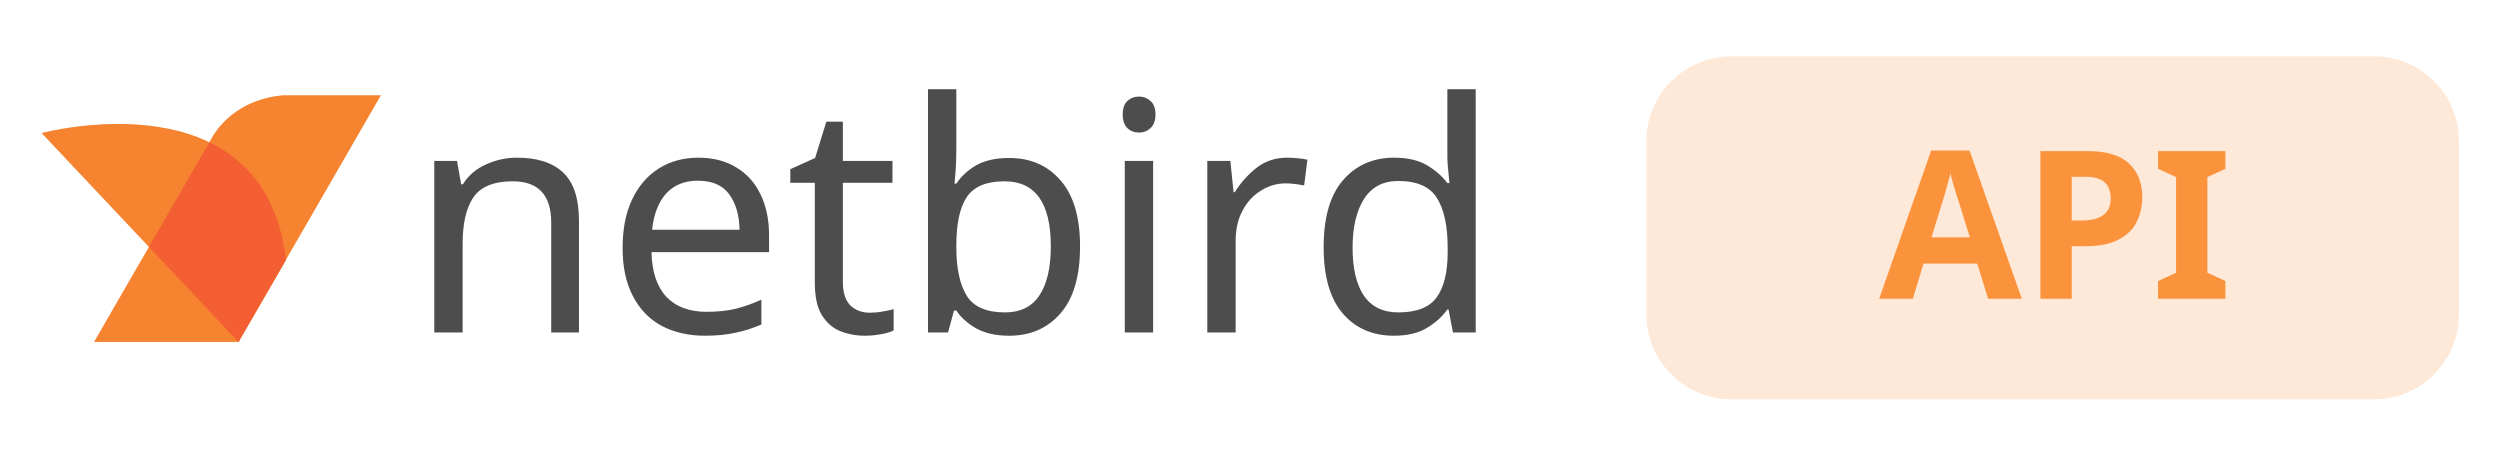
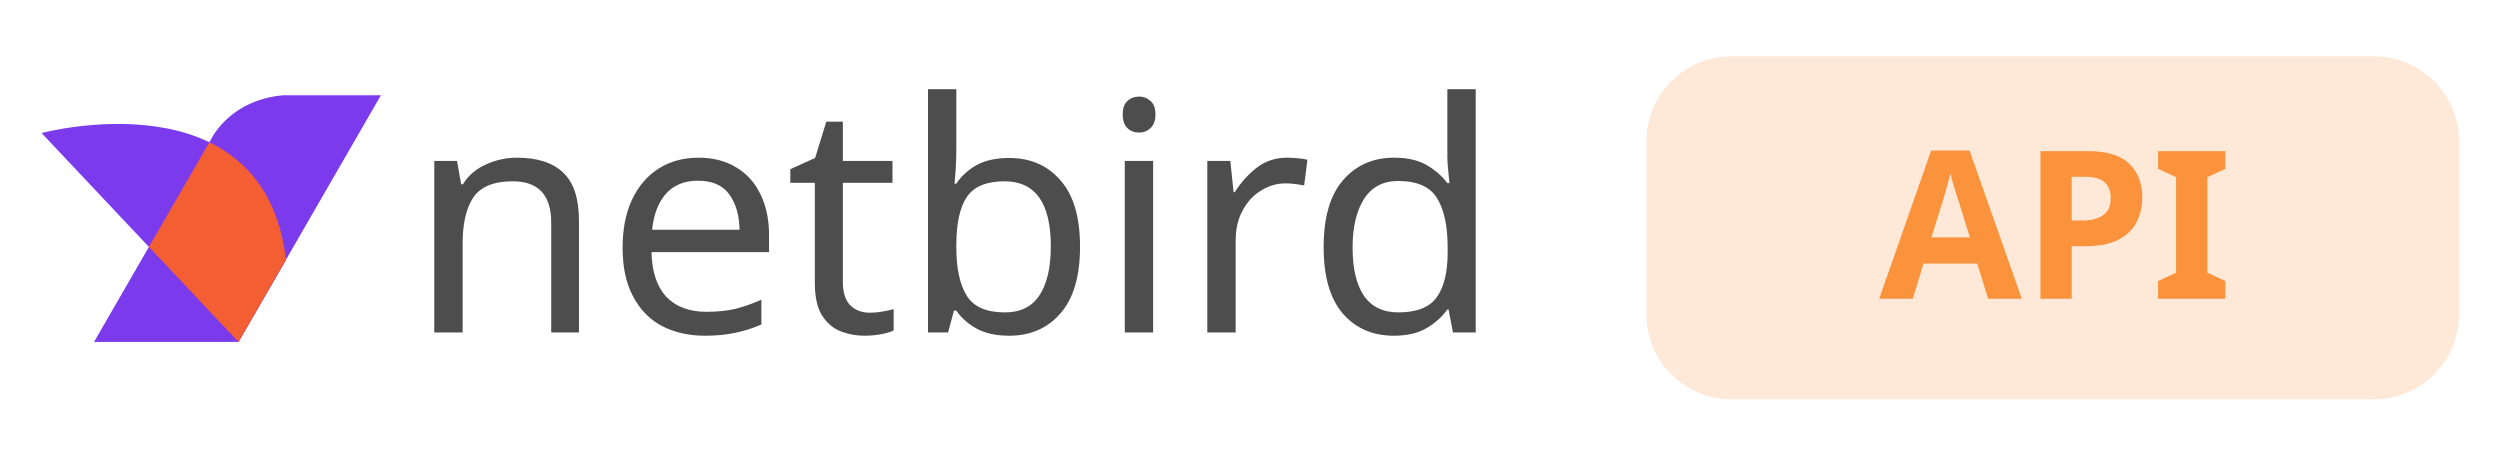
<svg xmlns="http://www.w3.org/2000/svg" width="500" height="90" viewBox="0 0 132.292 23.813" version="1.1" id="svg1203">
  <defs id="defs1200">
    </defs>
  <g id="layer1">
    <path style="fill:#fb923c;fill-opacity:0.2;stroke:none;stroke-width:1.493;stroke-linecap:round;stroke-linejoin:round;stroke-miterlimit:4;stroke-dasharray:none;stroke-opacity:1" id="rect4955" width="43" height="18.152" x="87.123" y="2.98" d="m 91.621,2.98 34.004,0 a 4.498,4.498 45 0 1 4.498,4.498 V 16.634 a 4.498,4.498 135 0 1 -4.498,4.498 H 91.621 A 4.498,4.498 45 0 1 87.123,16.634 V 7.478 a 4.498,4.498 135 0 1 4.498,-4.498 z" />
    <text xml:space="preserve" style="font-size:10.936px;line-height:1.25;font-family:Poppins;-inkscape-font-specification:Poppins;stroke-width:0.265" x="99.44" y="15.806" id="text3179">
      <tspan id="tspan3177" style="font-style:normal;font-variant:normal;font-weight:bold;font-stretch:normal;font-size:10.936px;font-family:Poppins;-inkscape-font-specification:'Poppins Bold';fill:#fb923c;fill-opacity:1;stroke-width:0.265" x="99.44" y="15.806">API</tspan>
    </text>
    <text xml:space="preserve" style="font-size:16.933px;line-height:1.25;font-family:Poppins;-inkscape-font-specification:Poppins;fill:#4d4d4d;stroke-width:0.07" x="21.543" y="17.592" id="text1870">
      <tspan id="tspan1868" style="font-style:normal;font-variant:normal;font-weight:normal;font-stretch:normal;font-size:16.933px;font-family:Poppins;-inkscape-font-specification:Poppins;fill:#4d4d4d;fill-opacity:1;stroke-width:0.07" x="21.543" y="17.592">netbird</tspan>
    </text>
    <g id="g23427" style="font-size:16.933px;line-height:1.25;font-family:Poppins;-inkscape-font-specification:Poppins;fill:#4d4d4d;stroke-width:0.265" transform="translate(-0.3848631,1.900819)">
-       <path d="m 15.348,3.141 c -2.168,0.2 -3.244,1.449 -3.652,2.078 l -0.183,0.318 c -0.013,0.026 -0.021,0.044 -0.021,0.044 l -0.002,-0.004 L 5.36,16.194 H 13.004 L 20.54,3.141 h -5.191" style="fill:#f68330;fill-opacity:1;fill-rule:nonzero;stroke:none;stroke-width:0.009" id="path30" />
-       <path d="M 13.004,16.194 2.584,5.14 c 0,0 11.785,-3.164 12.932,6.714 l -2.512,4.34" style="fill:#f68330;fill-opacity:1;fill-rule:nonzero;stroke:none;stroke-width:0.009" id="path32" />
+       <path d="m 15.348,3.141 c -2.168,0.2 -3.244,1.449 -3.652,2.078 l -0.183,0.318 c -0.013,0.026 -0.021,0.044 -0.021,0.044 l -0.002,-0.004 L 5.36,16.194 H 13.004 L 20.54,3.141 h -5.191" style="fill:#7c3aed;fill-opacity:1;fill-rule:nonzero;stroke:none;stroke-width:0.009" id="path30" />
+       <path d="M 13.004,16.194 2.584,5.14 c 0,0 11.785,-3.164 12.932,6.714 l -2.512,4.34" style="fill:#7c3aed;fill-opacity:1;fill-rule:nonzero;stroke:none;stroke-width:0.009" id="path32" />
      <path d="m 11.461,5.627 -3.197,5.538 4.74,5.029 2.511,-4.348 C 15.118,8.449 13.462,6.597 11.461,5.627" style="fill:#f35e32;fill-opacity:1;fill-rule:nonzero;stroke:none;stroke-width:0.009" id="path34" />
    </g>
  </g>
</svg>
